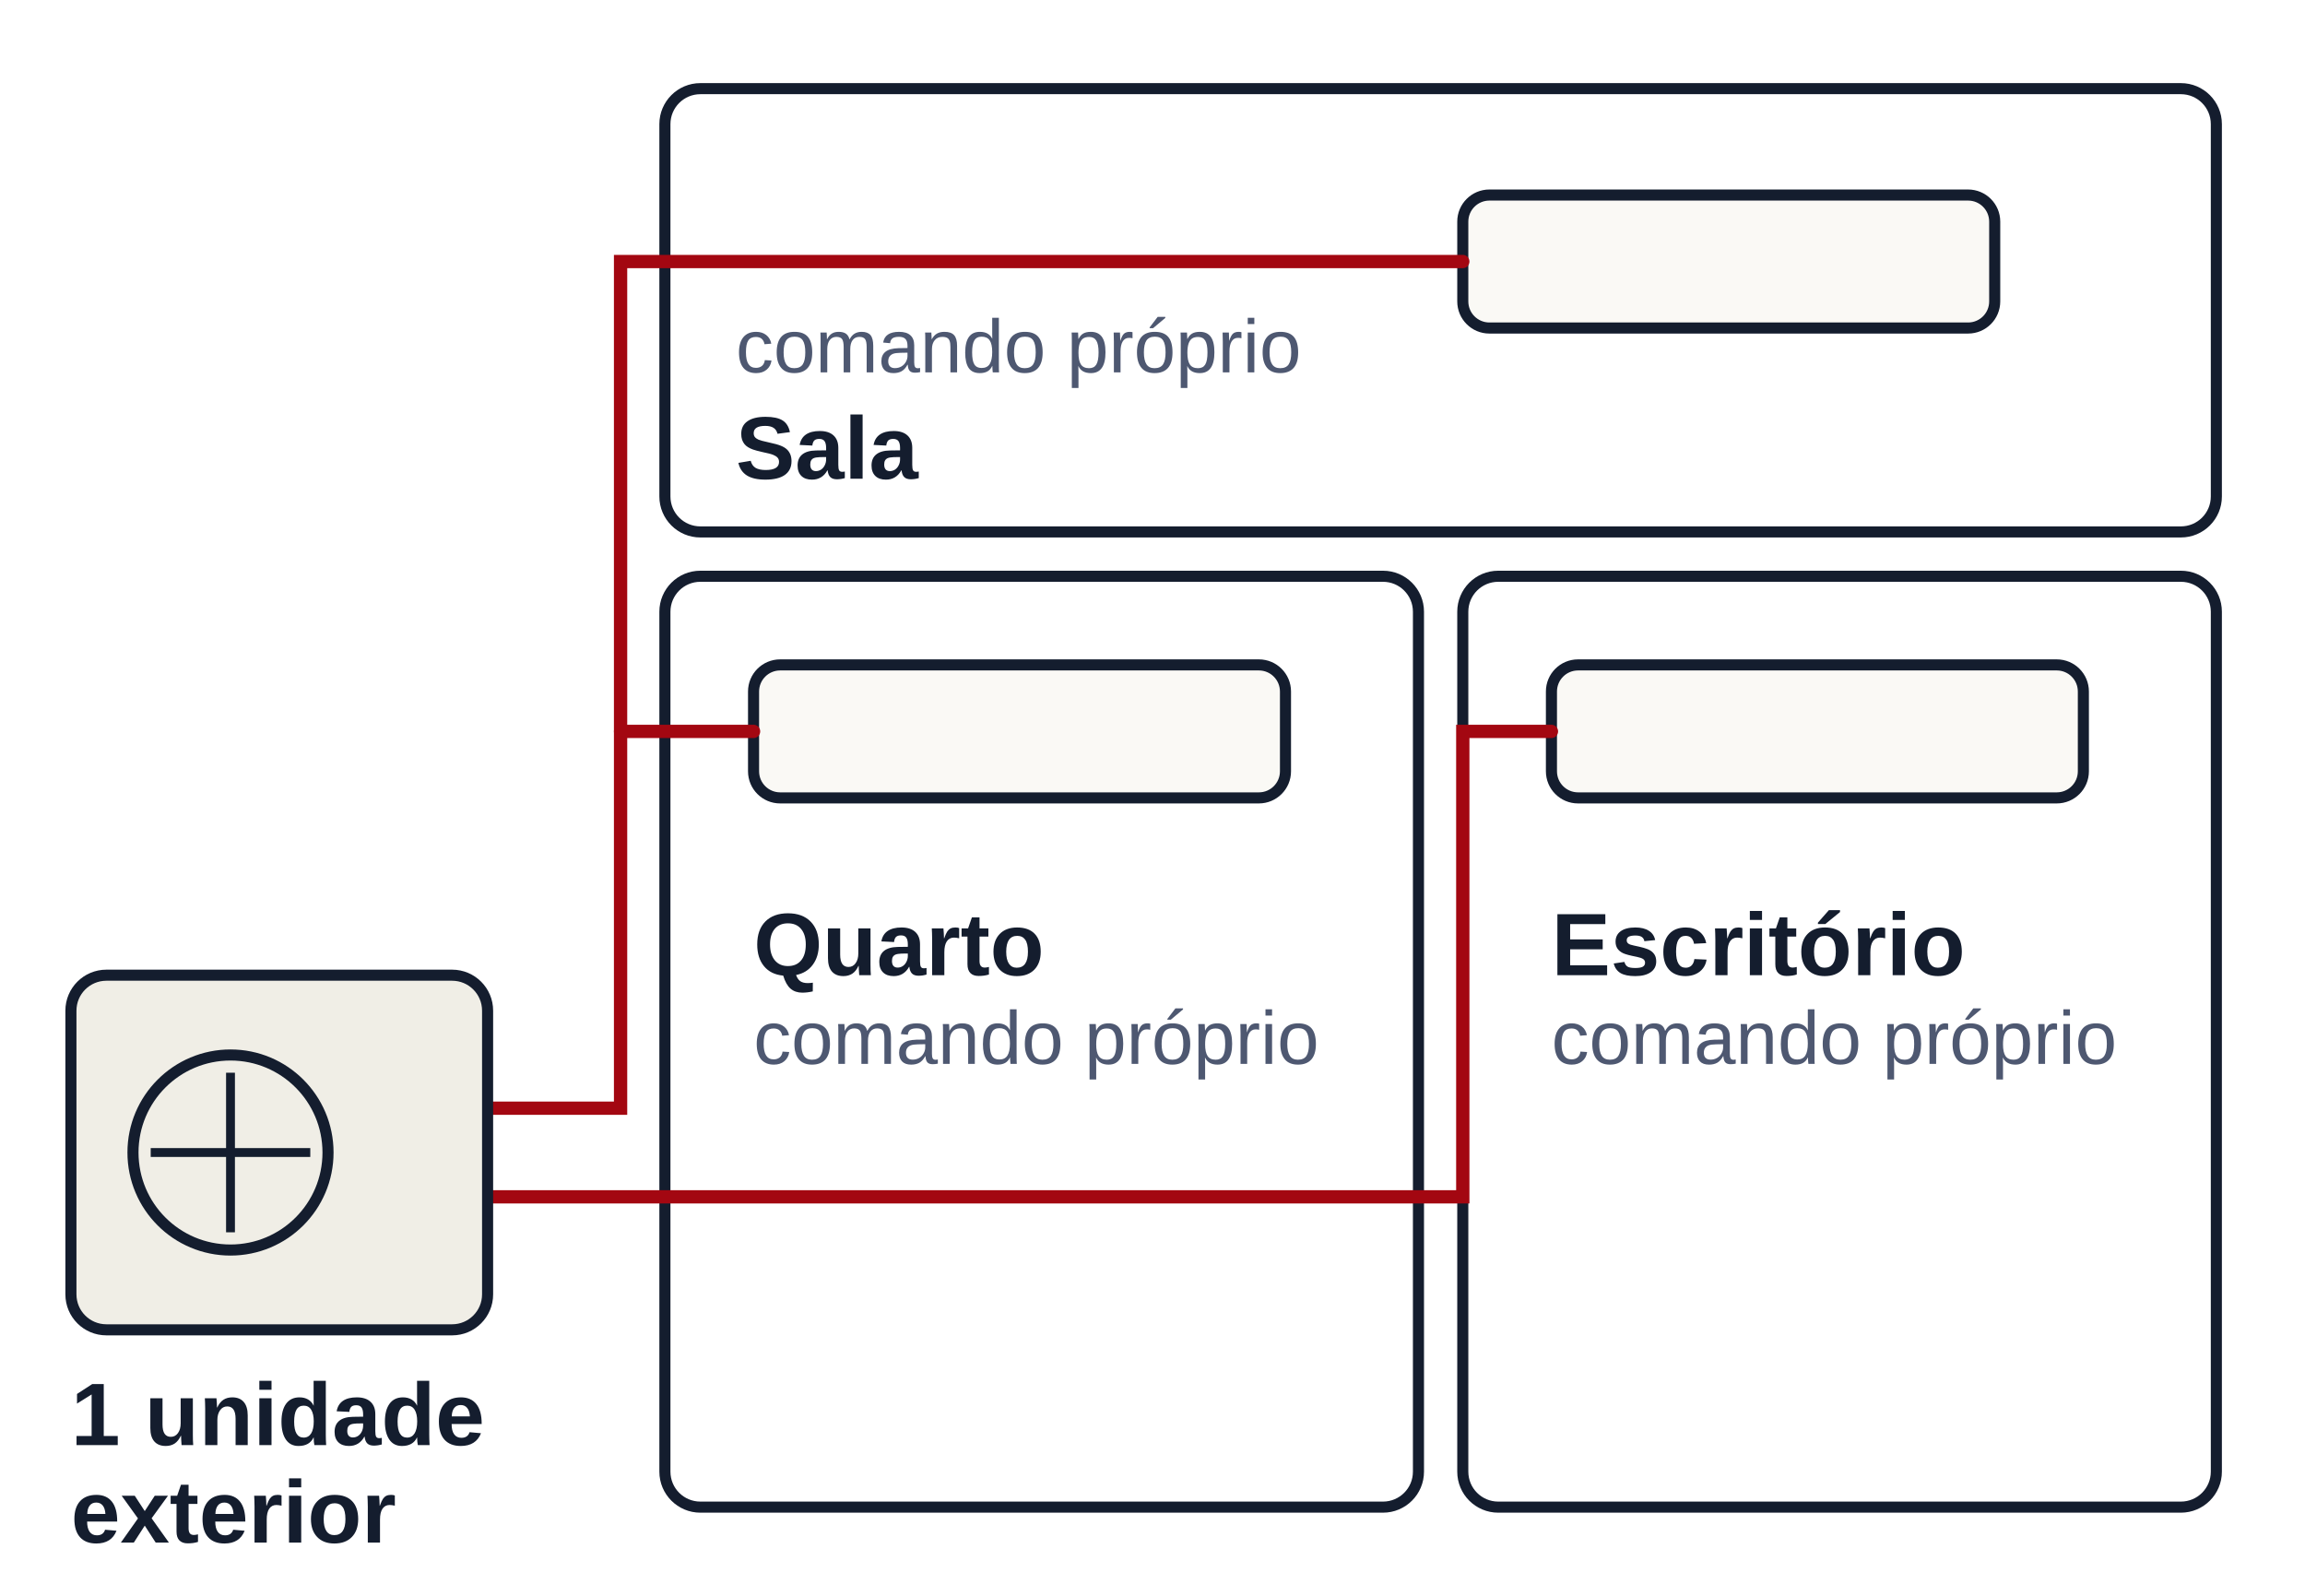
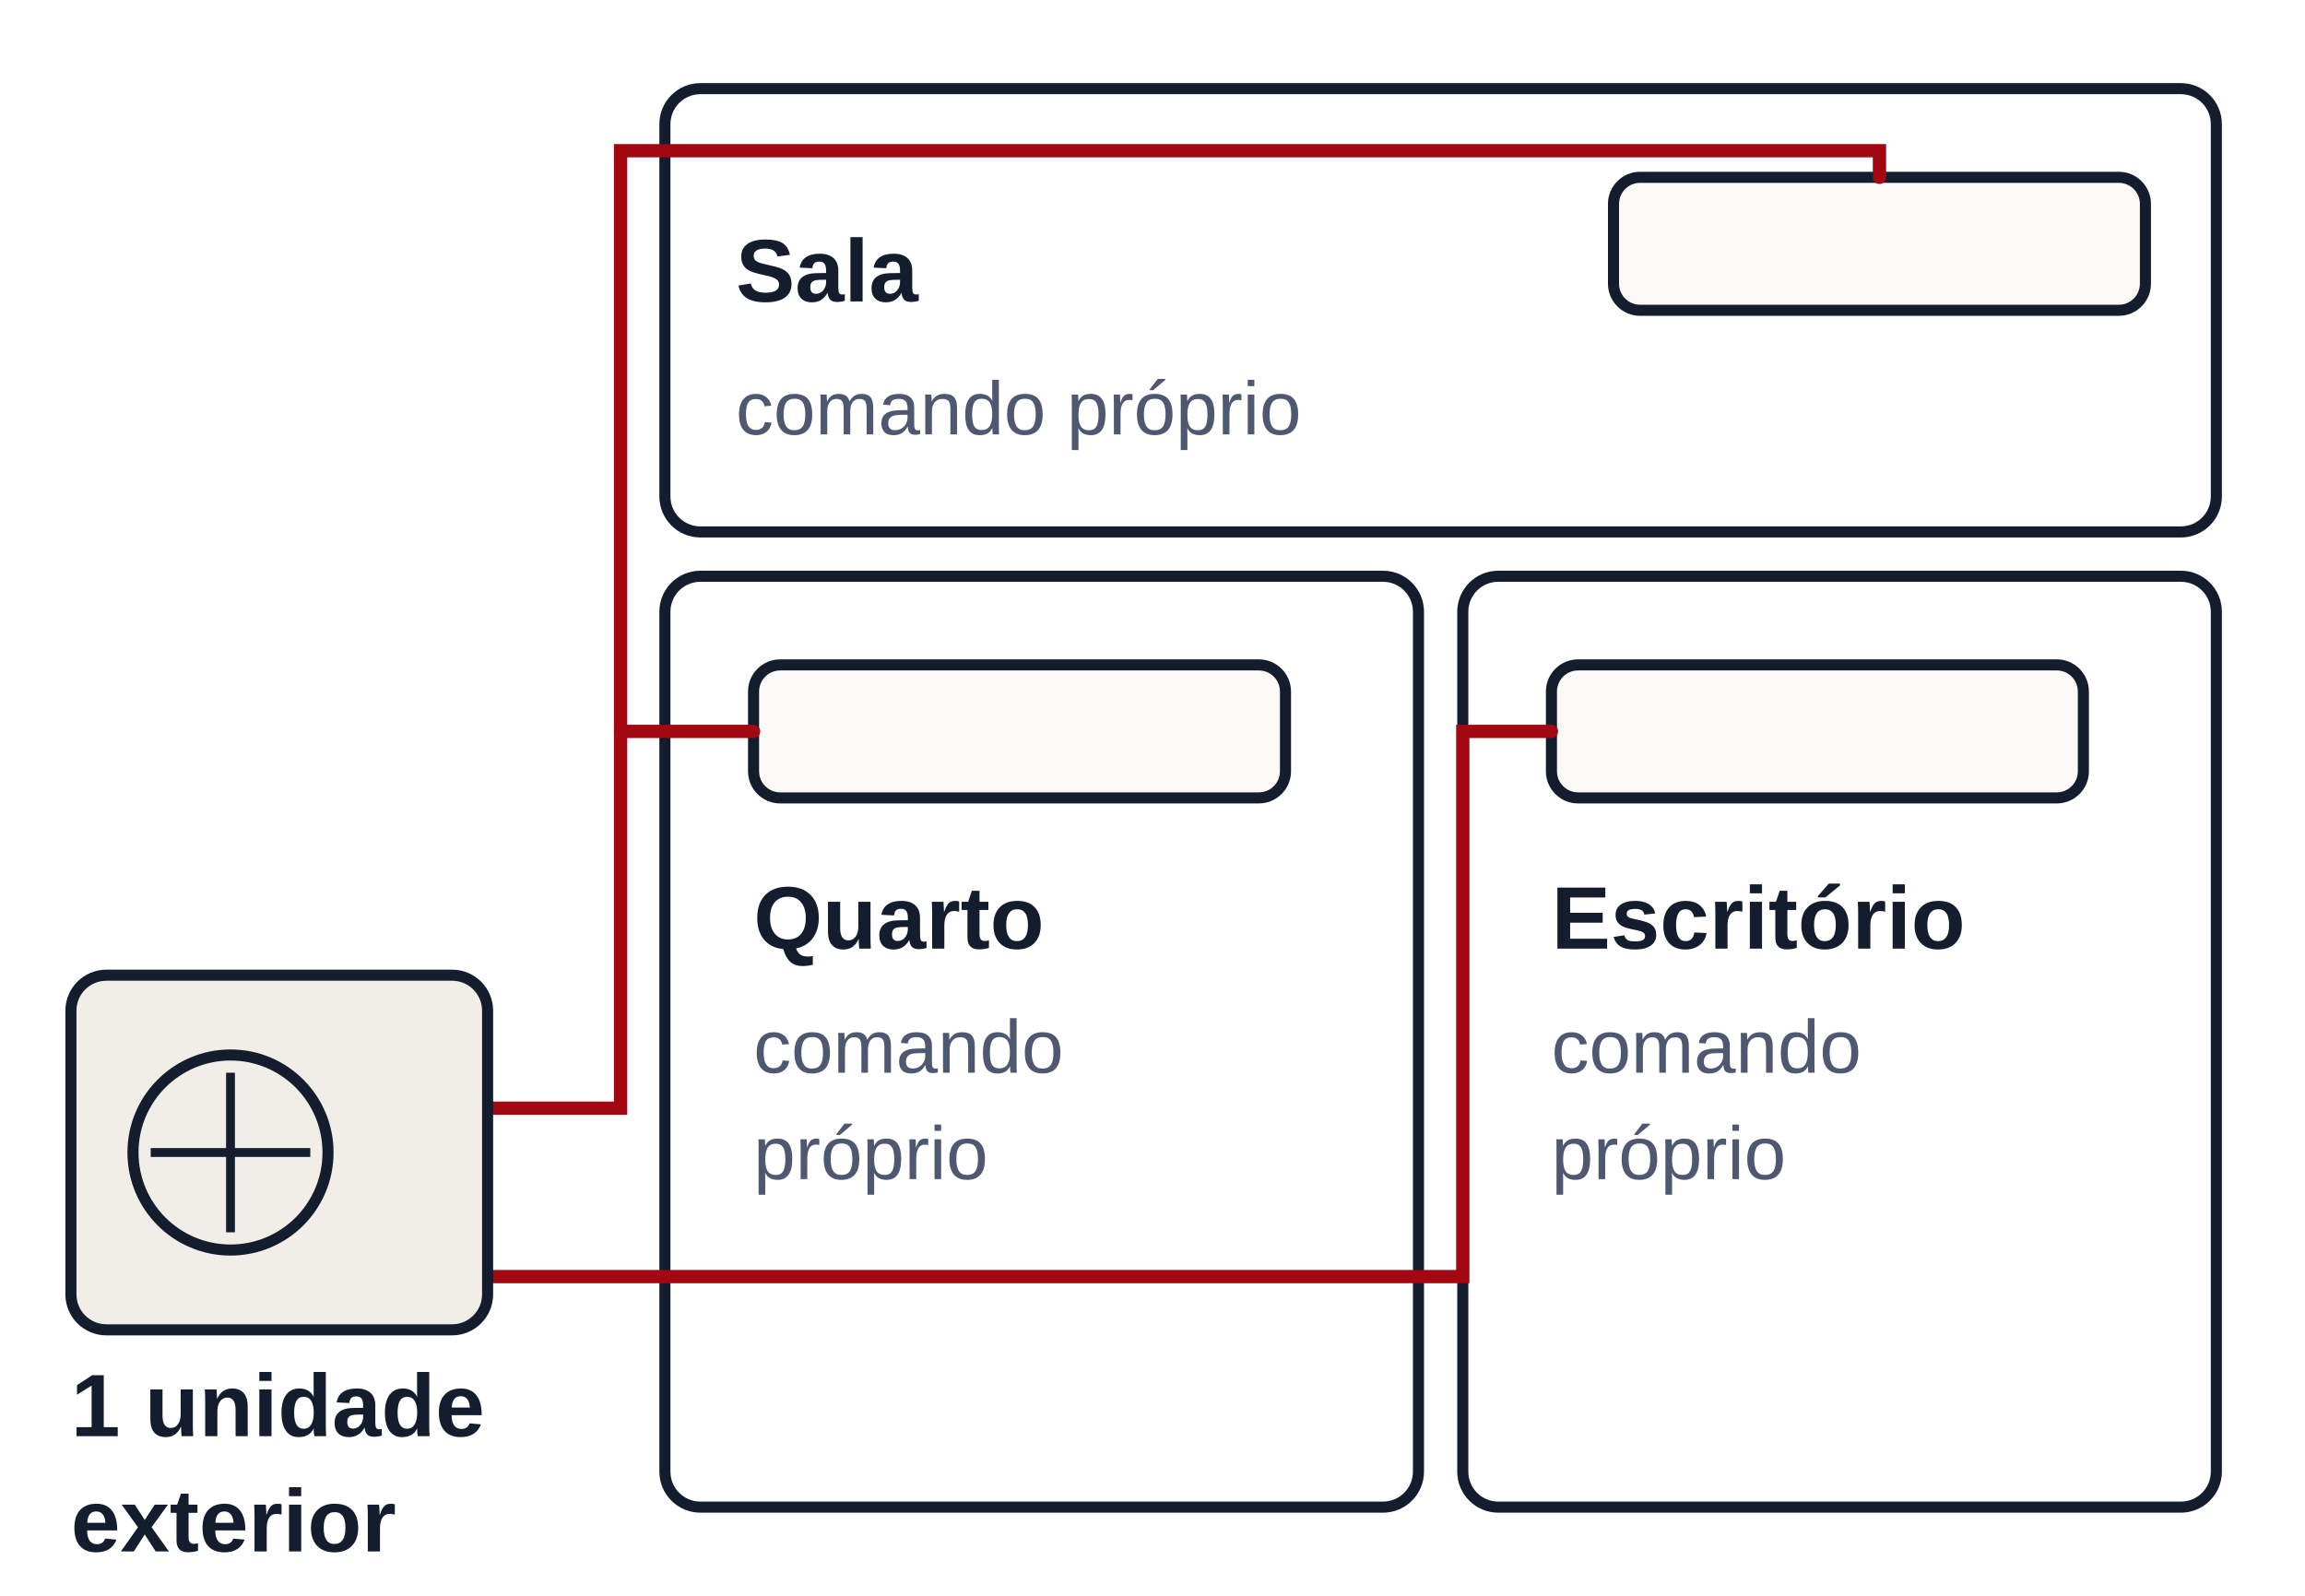
- <svg viewBox="0 0 520 360" style="font-size:20px" role="img" aria-labelledby="ms-t ms-d">
+ <svg class="dg" viewBox="0 0 520 360" role="img" aria-labelledby="ms-t ms-d">
  <g font-family="Geist, Arial, sans-serif" font-size="20" fill="#141D2E">
    <g fill="none" stroke="#141D2E" stroke-width="2.5" stroke-linejoin="round">
      <rect x="150" y="20" width="350" height="100" rx="8" />
      <rect x="150" y="130" width="170" height="210" rx="8" />
      <rect x="330" y="130" width="170" height="210" rx="8" />
    </g>
    <g fill="#FAF9F5" stroke="#141D2E" stroke-width="2.5">
-       <rect x="330" y="44" width="120" height="30" rx="6" />
+       <rect x="364" y="40" width="120" height="30" rx="6" />
      <rect x="170" y="150" width="120" height="30" rx="6" />
      <rect x="350" y="150" width="120" height="30" rx="6" />
    </g>
    <g fill="none" stroke="#A30711" stroke-width="3" stroke-linecap="round">
-       <path d="M110 250H140V59H330" />
+       <path d="M110 250H140V34H424V40" />
      <path d="M140 165H170" />
-       <path d="M110 270H330V165H350" />
+       <path d="M110 288H330V165H350" />
    </g>
    <rect x="16" y="220" width="94" height="80" rx="8" fill="#F0EEE6" stroke="#141D2E" stroke-width="2.5" />
    <circle cx="52" cy="260" r="22" fill="none" stroke="#141D2E" stroke-width="2.5" />
    <path d="M52 242v36M34 260h36" stroke="#141D2E" stroke-width="2" />
-     <text x="16" y="326" font-weight="600">1 unidade</text>
-     <text x="16" y="348" font-weight="600">exterior</text>
-     <text x="166" y="108" font-weight="600">Sala</text>
-     <text x="170" y="220" font-weight="600">Quarto</text>
-     <text x="350" y="220" font-weight="600">Escritório</text>
-     <text x="170" y="240" fill="#4E5871" font-size="17">comando próprio</text>
-     <text x="350" y="240" fill="#4E5871" font-size="17">comando próprio</text>
-     <text x="166" y="84" fill="#4E5871" font-size="17">comando próprio</text>
+     <text x="16" y="324" font-weight="600">1 unidade</text>
+     <text x="16" y="350" font-weight="600">exterior</text>
+     <text x="166" y="68" font-weight="600">Sala</text>
+     <text x="166" y="98" fill="#4E5871" font-size="17">comando próprio</text>
+     <text x="170" y="214" font-weight="600">Quarto</text>
+     <text x="170" y="242" fill="#4E5871" font-size="17">comando</text>
+     <text x="170" y="266" fill="#4E5871" font-size="17">próprio</text>
+     <text x="350" y="214" font-weight="600">Escritório</text>
+     <text x="350" y="242" fill="#4E5871" font-size="17">comando</text>
+     <text x="350" y="266" fill="#4E5871" font-size="17">próprio</text>
  </g>
</svg>
